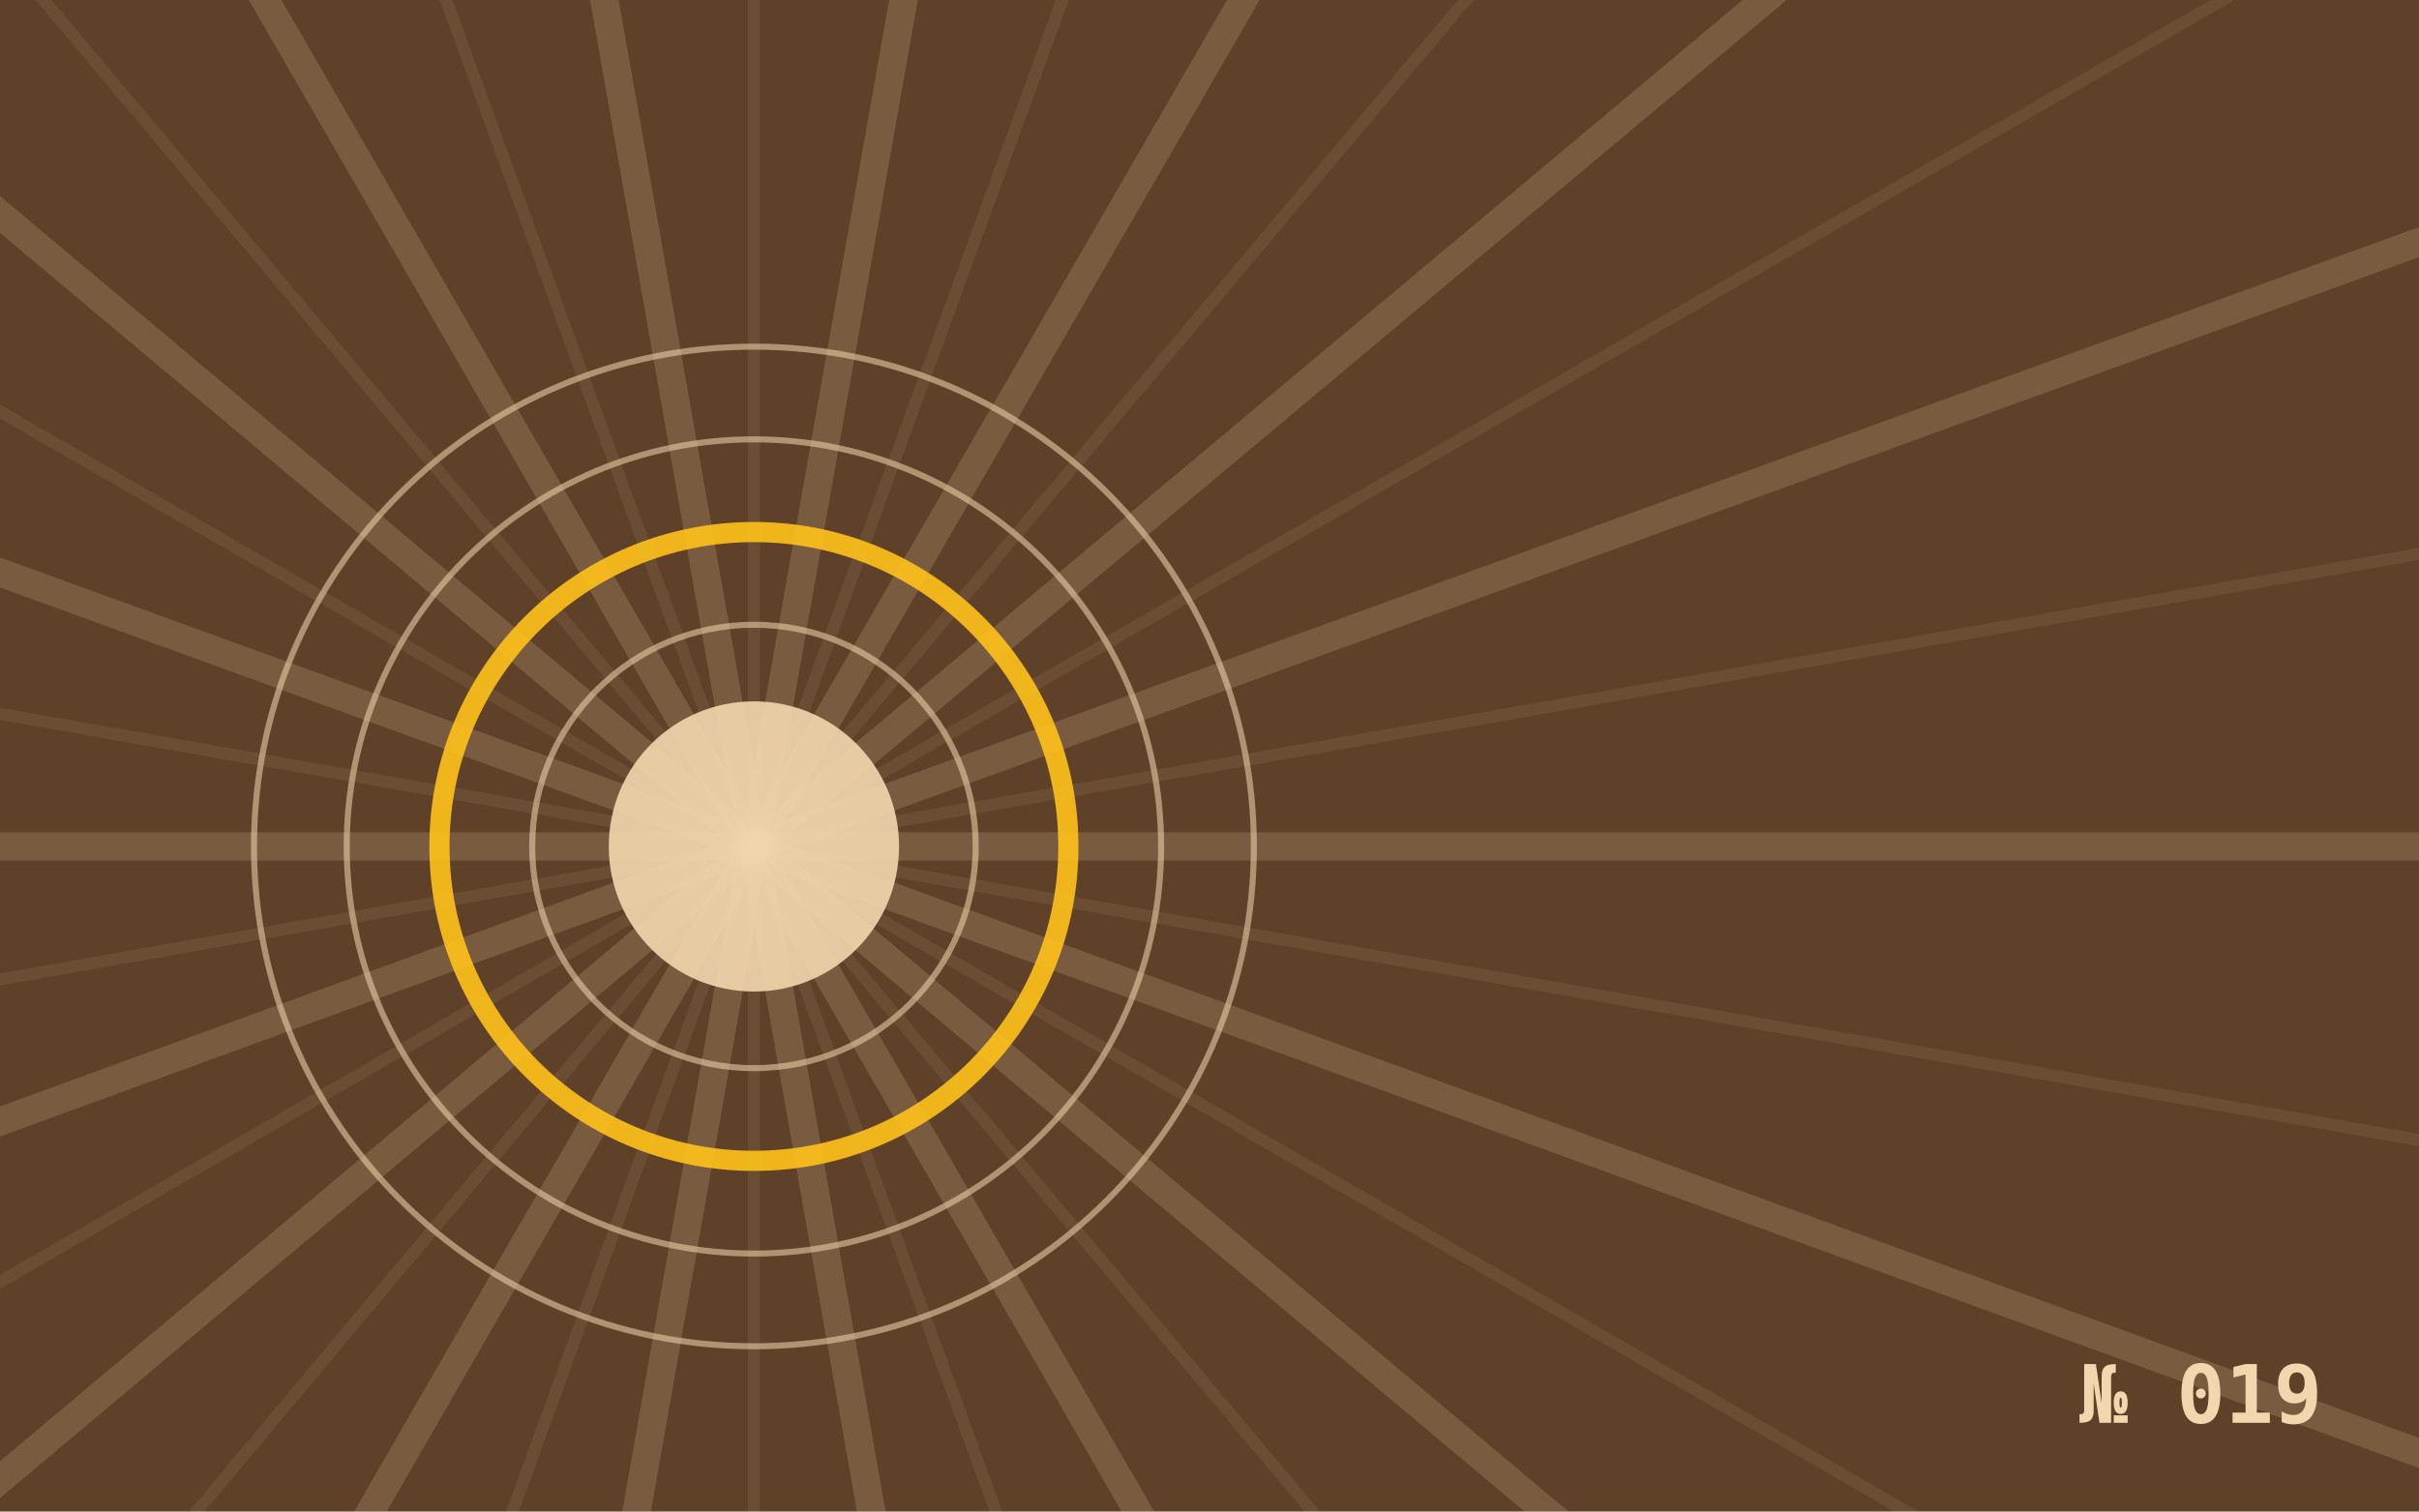
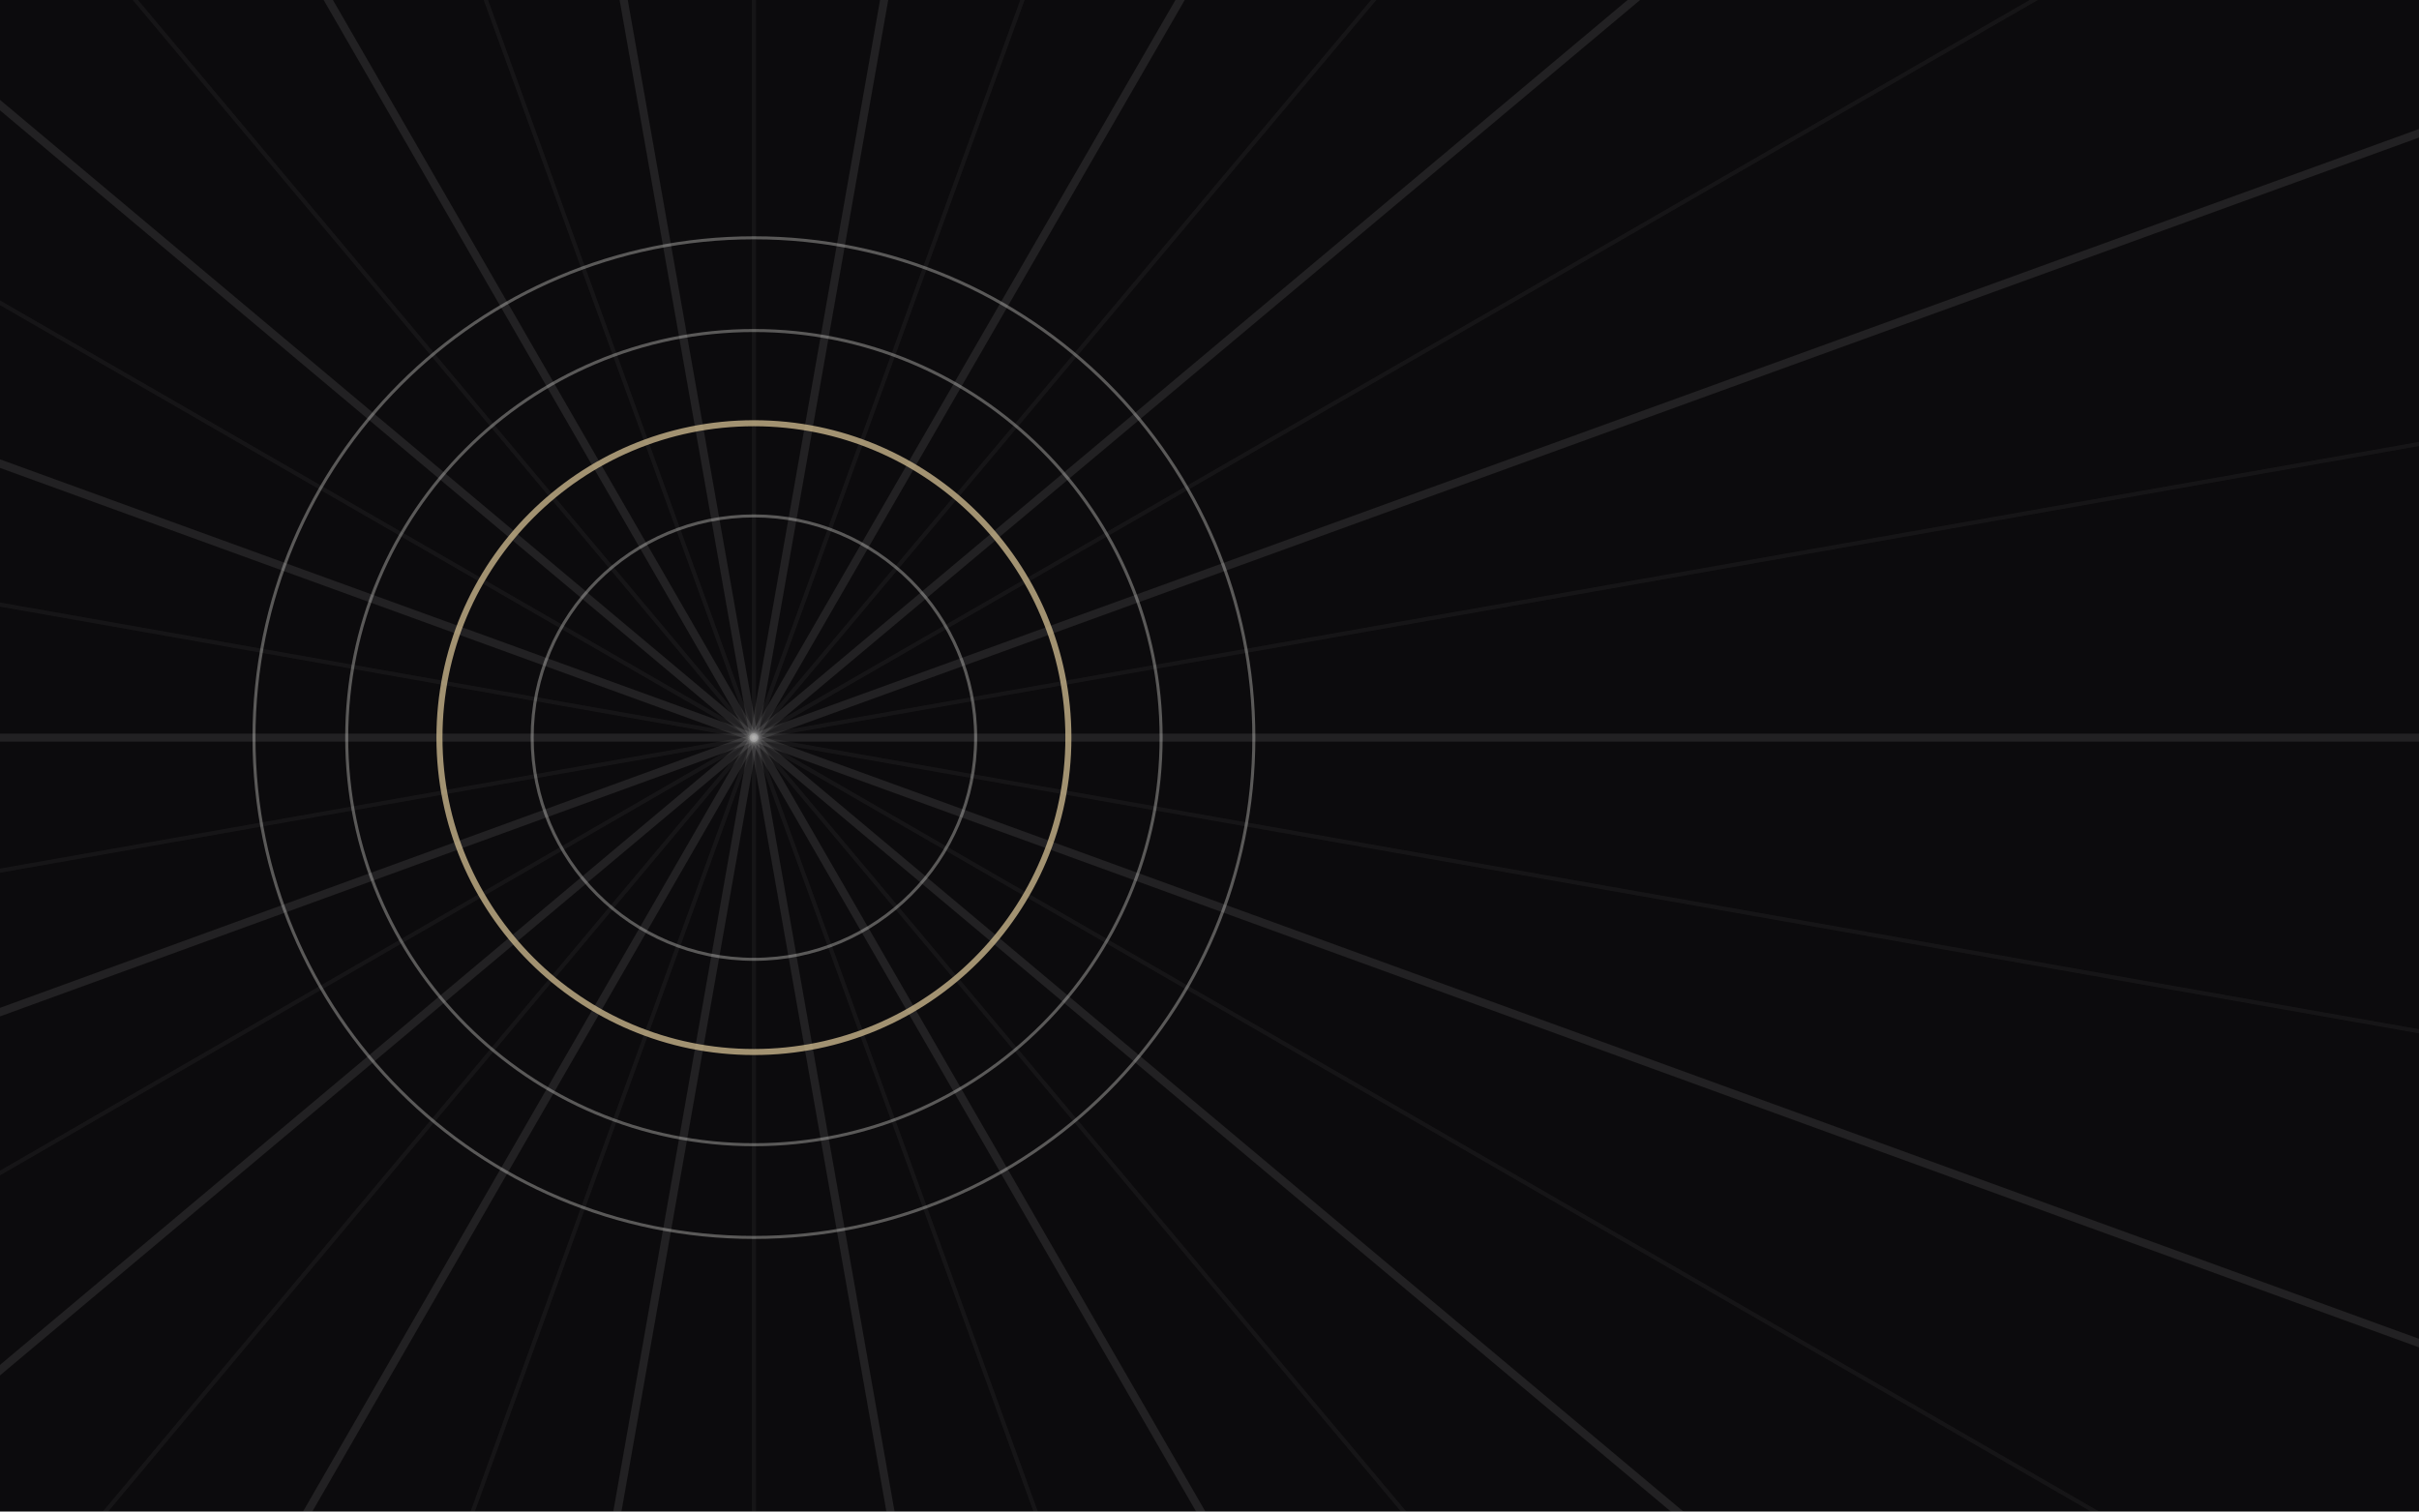
- <svg xmlns="http://www.w3.org/2000/svg" viewBox="0 0 1200 750" preserveAspectRatio="xMidYMid slice" role="img" aria-label="Обложка статьи, рубрика «История»">
-   <rect width="1200" height="750" fill="#5E4128" />
-   <line x1="374" y1="420" x2="1974" y2="420" stroke="#F2D7AE" opacity="0.18" stroke-width="14" />
-   <line x1="374" y1="420" x2="1950" y2="698" stroke="#F2D7AE" opacity="0.08" stroke-width="6" />
-   <line x1="374" y1="420" x2="1878" y2="968" stroke="#F2D7AE" opacity="0.18" stroke-width="14" />
-   <line x1="374" y1="420" x2="1760" y2="1220" stroke="#F2D7AE" opacity="0.08" stroke-width="6" />
-   <line x1="374" y1="420" x2="1600" y2="1449" stroke="#F2D7AE" opacity="0.18" stroke-width="14" />
-   <line x1="374" y1="420" x2="1403" y2="1646" stroke="#F2D7AE" opacity="0.08" stroke-width="6" />
-   <line x1="374" y1="420" x2="1174" y2="1806" stroke="#F2D7AE" opacity="0.18" stroke-width="14" />
-   <line x1="374" y1="420" x2="921" y2="1924" stroke="#F2D7AE" opacity="0.08" stroke-width="6" />
-   <line x1="374" y1="420" x2="652" y2="1996" stroke="#F2D7AE" opacity="0.18" stroke-width="14" />
-   <line x1="374" y1="420" x2="374" y2="2020" stroke="#F2D7AE" opacity="0.08" stroke-width="6" />
-   <line x1="374" y1="420" x2="96" y2="1996" stroke="#F2D7AE" opacity="0.18" stroke-width="14" />
-   <line x1="374" y1="420" x2="-172" y2="1924" stroke="#F2D7AE" opacity="0.08" stroke-width="6" />
-   <line x1="374" y1="420" x2="-425" y2="1806" stroke="#F2D7AE" opacity="0.18" stroke-width="14" />
-   <line x1="374" y1="420" x2="-653" y2="1646" stroke="#F2D7AE" opacity="0.08" stroke-width="6" />
-   <line x1="374" y1="420" x2="-851" y2="1449" stroke="#F2D7AE" opacity="0.18" stroke-width="14" />
-   <line x1="374" y1="420" x2="-1011" y2="1220" stroke="#F2D7AE" opacity="0.08" stroke-width="6" />
-   <line x1="374" y1="420" x2="-1128" y2="968" stroke="#F2D7AE" opacity="0.18" stroke-width="14" />
-   <line x1="374" y1="420" x2="-1201" y2="698" stroke="#F2D7AE" opacity="0.08" stroke-width="6" />
-   <line x1="374" y1="420" x2="-1225" y2="420" stroke="#F2D7AE" opacity="0.18" stroke-width="14" />
-   <line x1="374" y1="420" x2="-1201" y2="143" stroke="#F2D7AE" opacity="0.08" stroke-width="6" />
-   <line x1="374" y1="420" x2="-1128" y2="-126" stroke="#F2D7AE" opacity="0.18" stroke-width="14" />
-   <line x1="374" y1="420" x2="-1011" y2="-379" stroke="#F2D7AE" opacity="0.08" stroke-width="6" />
-   <line x1="374" y1="420" x2="-851" y2="-607" stroke="#F2D7AE" opacity="0.18" stroke-width="14" />
-   <line x1="374" y1="420" x2="-653" y2="-804" stroke="#F2D7AE" opacity="0.08" stroke-width="6" />
-   <line x1="374" y1="420" x2="-425" y2="-964" stroke="#F2D7AE" opacity="0.18" stroke-width="14" />
-   <line x1="374" y1="420" x2="-172" y2="-1082" stroke="#F2D7AE" opacity="0.08" stroke-width="6" />
-   <line x1="374" y1="420" x2="96" y2="-1154" stroke="#F2D7AE" opacity="0.18" stroke-width="14" />
-   <line x1="374" y1="420" x2="374" y2="-1179" stroke="#F2D7AE" opacity="0.08" stroke-width="6" />
-   <line x1="374" y1="420" x2="652" y2="-1154" stroke="#F2D7AE" opacity="0.18" stroke-width="14" />
-   <line x1="374" y1="420" x2="921" y2="-1082" stroke="#F2D7AE" opacity="0.08" stroke-width="6" />
-   <line x1="374" y1="420" x2="1174" y2="-964" stroke="#F2D7AE" opacity="0.18" stroke-width="14" />
-   <line x1="374" y1="420" x2="1403" y2="-804" stroke="#F2D7AE" opacity="0.08" stroke-width="6" />
-   <line x1="374" y1="420" x2="1600" y2="-607" stroke="#F2D7AE" opacity="0.18" stroke-width="14" />
-   <line x1="374" y1="420" x2="1760" y2="-379" stroke="#F2D7AE" opacity="0.08" stroke-width="6" />
-   <line x1="374" y1="420" x2="1878" y2="-126" stroke="#F2D7AE" opacity="0.18" stroke-width="14" />
-   <line x1="374" y1="420" x2="1950" y2="143" stroke="#F2D7AE" opacity="0.08" stroke-width="6" />
-   <circle cx="374" cy="420" r="110" fill="none" stroke="#F2D7AE" stroke-width="3" opacity="0.55" />
-   <circle cx="374" cy="420" r="156" fill="none" stroke="#FFC21A" stroke-width="10" opacity="0.9" />
-   <circle cx="374" cy="420" r="202" fill="none" stroke="#F2D7AE" stroke-width="3" opacity="0.55" />
-   <circle cx="374" cy="420" r="248" fill="none" stroke="#F2D7AE" stroke-width="3" opacity="0.55" />
-   <circle cx="374" cy="420" r="72" fill="#F2D7AE" opacity="0.9" />
-   <text x="1152" y="706" text-anchor="end" font-family="'JetBrains Mono',ui-monospace,monospace" font-size="40" font-weight="600" fill="#F2D7AE">№ 019</text>
+ <svg xmlns="http://www.w3.org/2000/svg" width="1200" height="750" viewBox="0 0 1200 750" preserveAspectRatio="xMidYMid slice" aria-hidden="true" focusable="false">
+   <rect width="1200" height="750" fill="#0C0B0D" />
+   <line x1="374" y1="366" x2="1974" y2="366" stroke="#ECEBE6" opacity="0.1" stroke-width="4" />
+   <line x1="374" y1="366" x2="1950" y2="644" stroke="#ECEBE6" opacity="0.05" stroke-width="2" />
+   <line x1="374" y1="366" x2="1878" y2="913" stroke="#ECEBE6" opacity="0.1" stroke-width="4" />
+   <line x1="374" y1="366" x2="1760" y2="1166" stroke="#ECEBE6" opacity="0.05" stroke-width="2" />
+   <line x1="374" y1="366" x2="1600" y2="1394" stroke="#ECEBE6" opacity="0.1" stroke-width="4" />
+   <line x1="374" y1="366" x2="1403" y2="1592" stroke="#ECEBE6" opacity="0.05" stroke-width="2" />
+   <line x1="374" y1="366" x2="1174" y2="1752" stroke="#ECEBE6" opacity="0.1" stroke-width="4" />
+   <line x1="374" y1="366" x2="921" y2="1869" stroke="#ECEBE6" opacity="0.05" stroke-width="2" />
+   <line x1="374" y1="366" x2="652" y2="1942" stroke="#ECEBE6" opacity="0.1" stroke-width="4" />
+   <line x1="374" y1="366" x2="374" y2="1966" stroke="#ECEBE6" opacity="0.05" stroke-width="2" />
+   <line x1="374" y1="366" x2="96" y2="1942" stroke="#ECEBE6" opacity="0.1" stroke-width="4" />
+   <line x1="374" y1="366" x2="-172" y2="1869" stroke="#ECEBE6" opacity="0.05" stroke-width="2" />
+   <line x1="374" y1="366" x2="-425" y2="1752" stroke="#ECEBE6" opacity="0.1" stroke-width="4" />
+   <line x1="374" y1="366" x2="-653" y2="1592" stroke="#ECEBE6" opacity="0.05" stroke-width="2" />
+   <line x1="374" y1="366" x2="-851" y2="1394" stroke="#ECEBE6" opacity="0.1" stroke-width="4" />
+   <line x1="374" y1="366" x2="-1011" y2="1166" stroke="#ECEBE6" opacity="0.05" stroke-width="2" />
+   <line x1="374" y1="366" x2="-1128" y2="913" stroke="#ECEBE6" opacity="0.1" stroke-width="4" />
+   <line x1="374" y1="366" x2="-1201" y2="644" stroke="#ECEBE6" opacity="0.05" stroke-width="2" />
+   <line x1="374" y1="366" x2="-1225" y2="366" stroke="#ECEBE6" opacity="0.1" stroke-width="4" />
+   <line x1="374" y1="366" x2="-1201" y2="88" stroke="#ECEBE6" opacity="0.05" stroke-width="2" />
+   <line x1="374" y1="366" x2="-1128" y2="-180" stroke="#ECEBE6" opacity="0.1" stroke-width="4" />
+   <line x1="374" y1="366" x2="-1011" y2="-433" stroke="#ECEBE6" opacity="0.05" stroke-width="2" />
+   <line x1="374" y1="366" x2="-851" y2="-662" stroke="#ECEBE6" opacity="0.1" stroke-width="4" />
+   <line x1="374" y1="366" x2="-653" y2="-859" stroke="#ECEBE6" opacity="0.05" stroke-width="2" />
+   <line x1="374" y1="366" x2="-425" y2="-1019" stroke="#ECEBE6" opacity="0.1" stroke-width="4" />
+   <line x1="374" y1="366" x2="-172" y2="-1137" stroke="#ECEBE6" opacity="0.05" stroke-width="2" />
+   <line x1="374" y1="366" x2="96" y2="-1209" stroke="#ECEBE6" opacity="0.1" stroke-width="4" />
+   <line x1="374" y1="366" x2="374" y2="-1233" stroke="#ECEBE6" opacity="0.05" stroke-width="2" />
+   <line x1="374" y1="366" x2="652" y2="-1209" stroke="#ECEBE6" opacity="0.1" stroke-width="4" />
+   <line x1="374" y1="366" x2="921" y2="-1137" stroke="#ECEBE6" opacity="0.05" stroke-width="2" />
+   <line x1="374" y1="366" x2="1174" y2="-1019" stroke="#ECEBE6" opacity="0.1" stroke-width="4" />
+   <line x1="374" y1="366" x2="1403" y2="-859" stroke="#ECEBE6" opacity="0.05" stroke-width="2" />
+   <line x1="374" y1="366" x2="1600" y2="-662" stroke="#ECEBE6" opacity="0.1" stroke-width="4" />
+   <line x1="374" y1="366" x2="1760" y2="-433" stroke="#ECEBE6" opacity="0.05" stroke-width="2" />
+   <line x1="374" y1="366" x2="1878" y2="-180" stroke="#ECEBE6" opacity="0.1" stroke-width="4" />
+   <line x1="374" y1="366" x2="1950" y2="88" stroke="#ECEBE6" opacity="0.05" stroke-width="2" />
+   <circle cx="374" cy="366" r="110" fill="none" stroke="#ECEBE6" stroke-width="1.5" opacity="0.35" />
+   <circle cx="374" cy="366" r="156" fill="none" stroke="#C8B48A" stroke-width="3" opacity="0.8" />
+   <circle cx="374" cy="366" r="202" fill="none" stroke="#ECEBE6" stroke-width="1.5" opacity="0.35" />
+   <circle cx="374" cy="366" r="248" fill="none" stroke="#ECEBE6" stroke-width="1.5" opacity="0.35" />
</svg>
